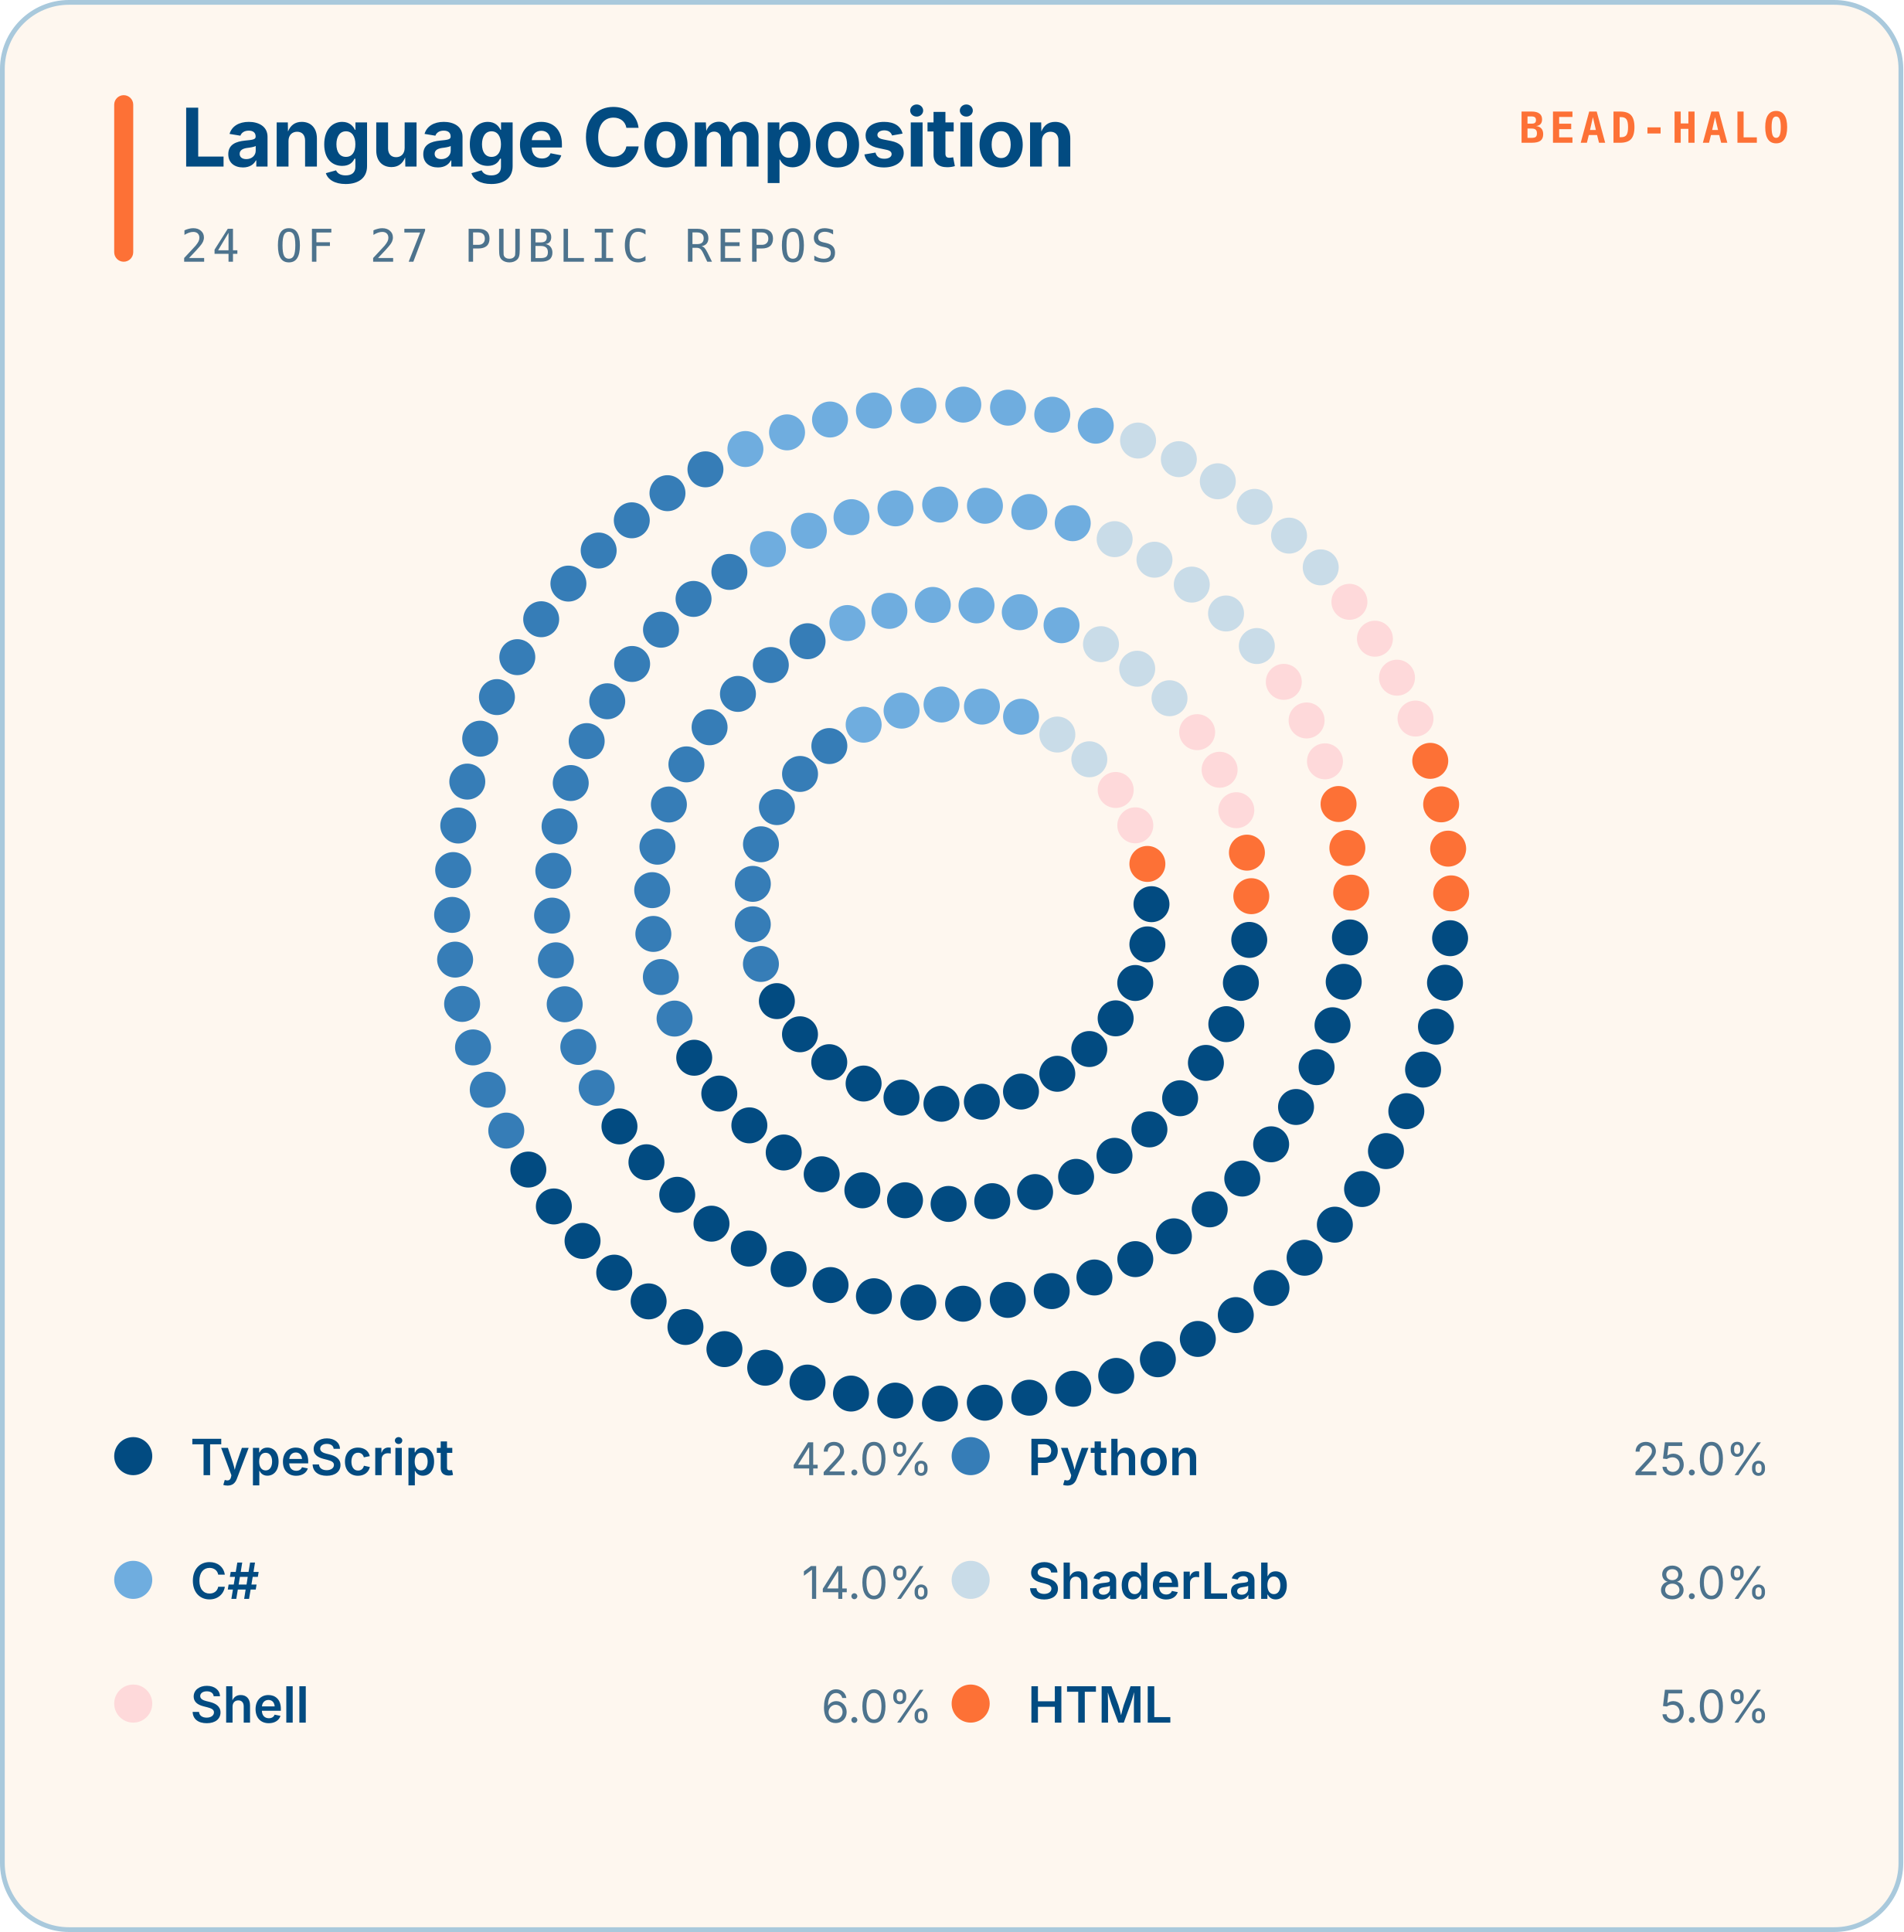
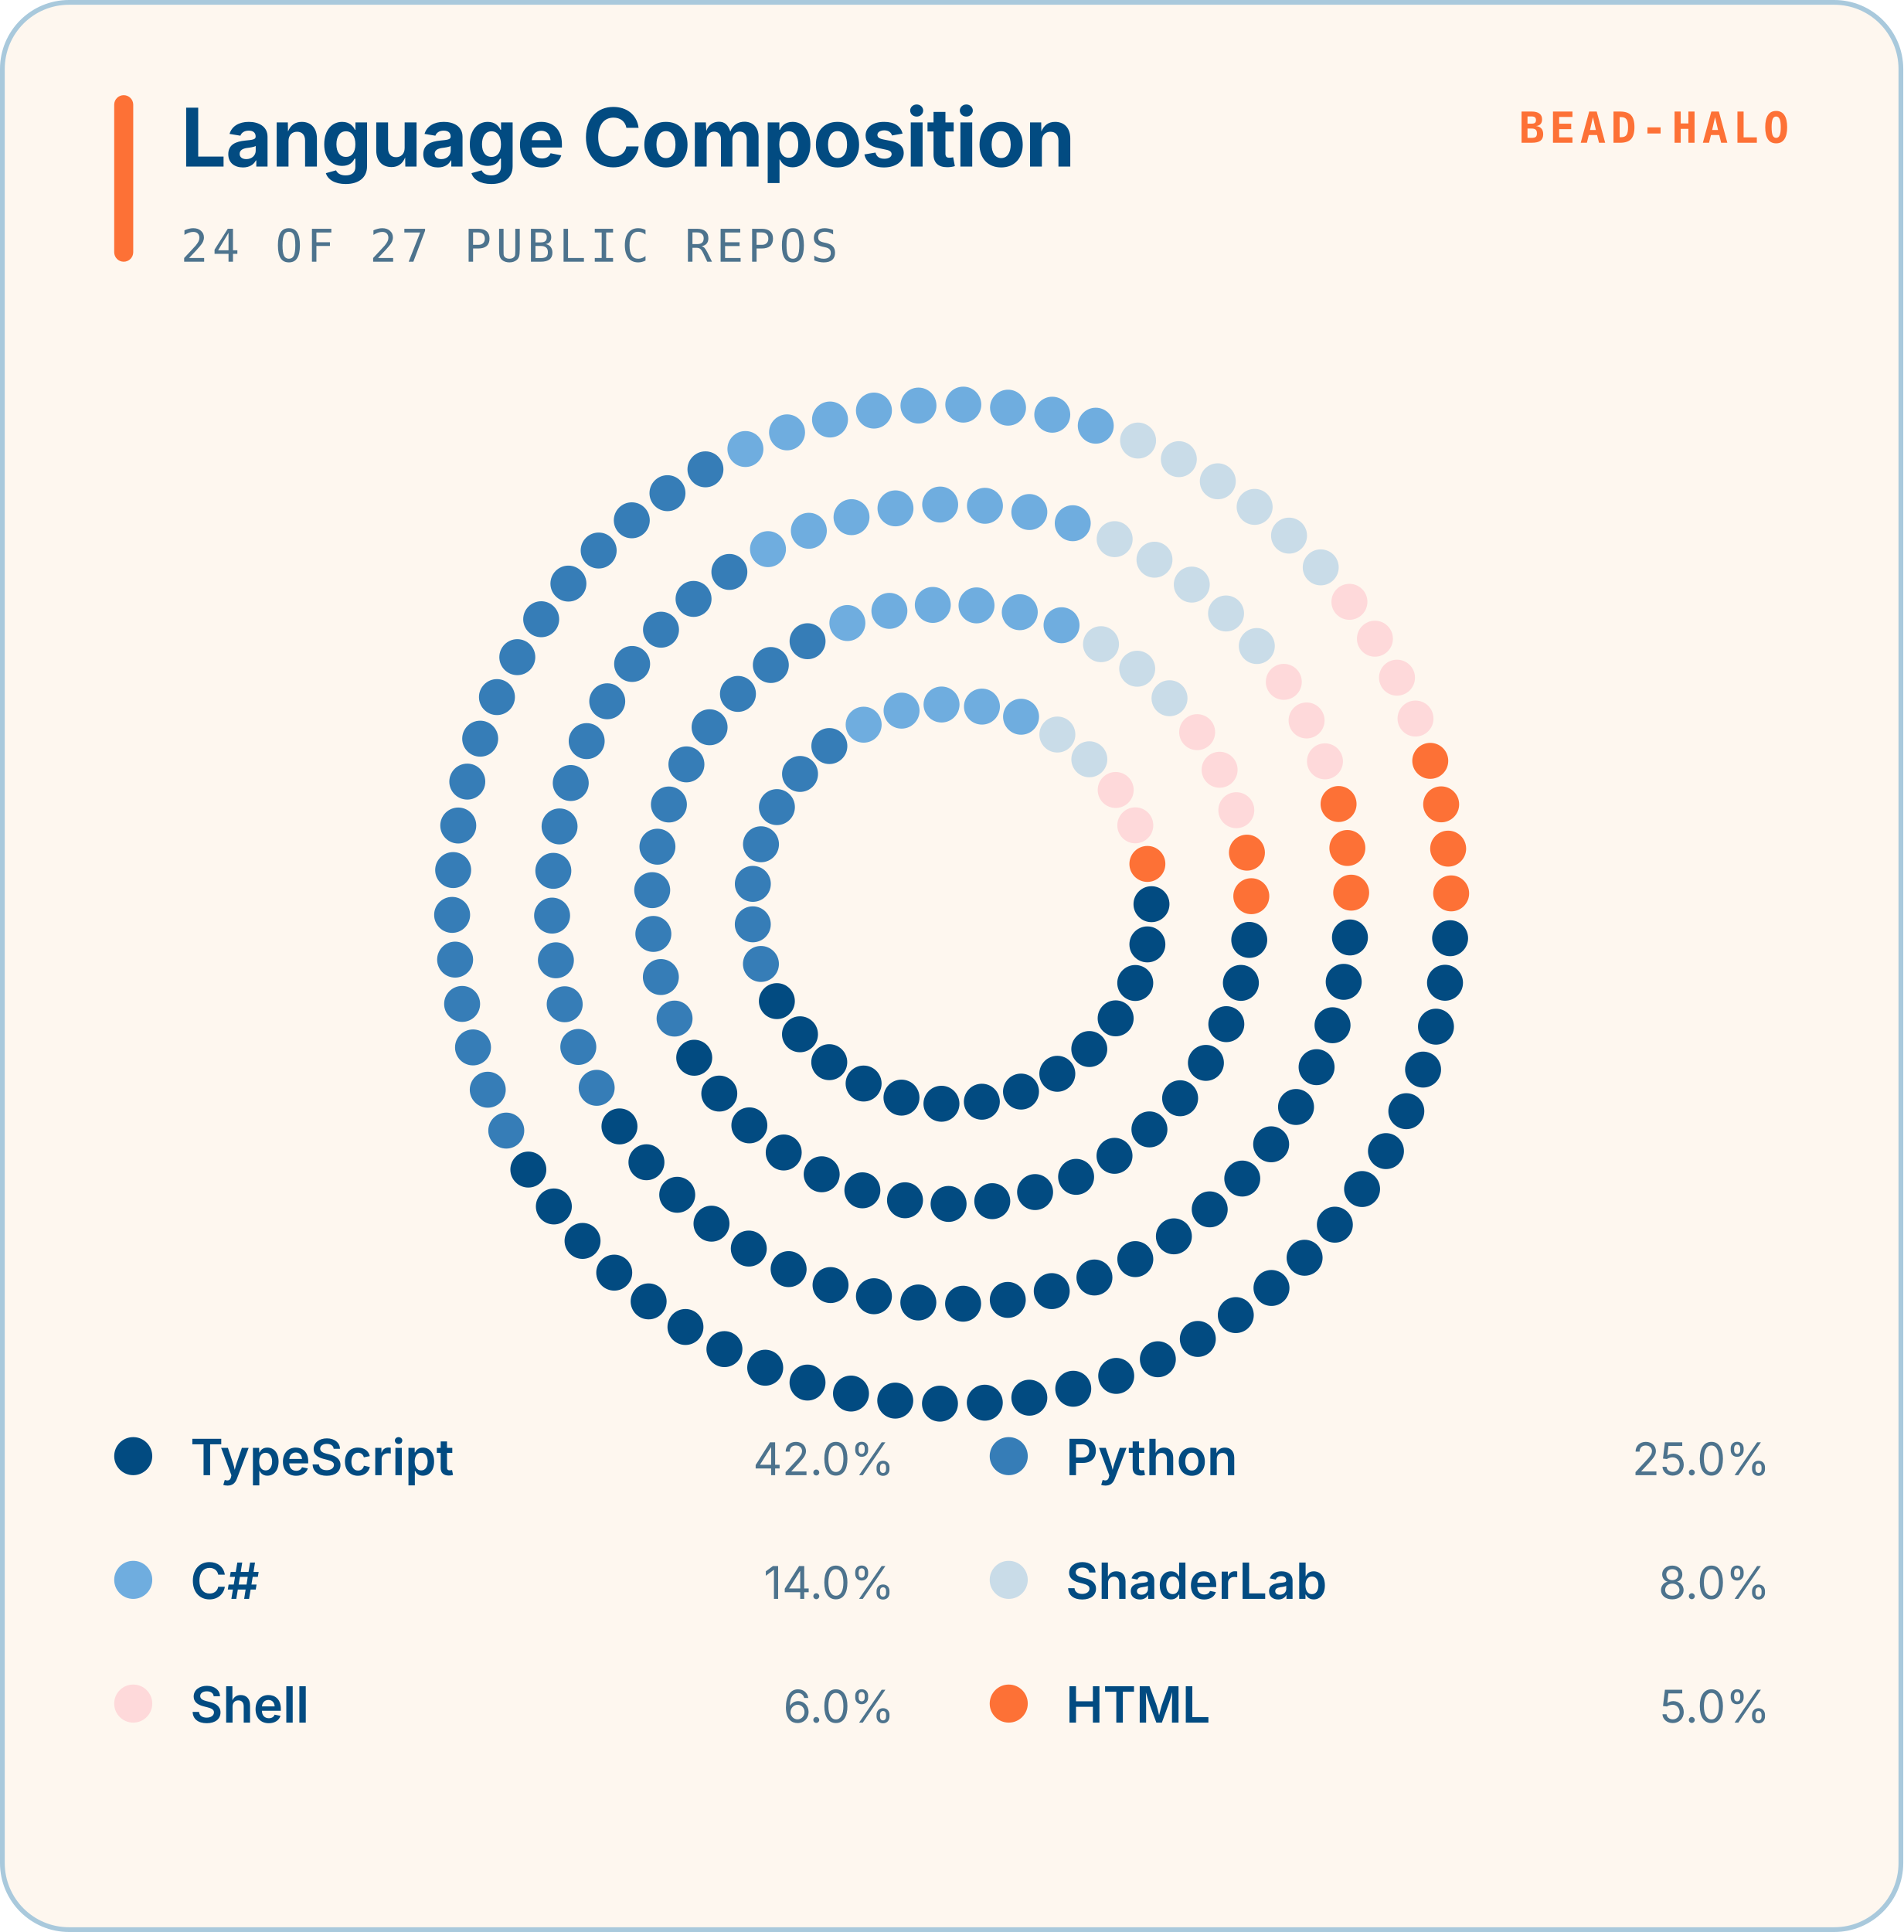
<svg xmlns="http://www.w3.org/2000/svg" role="img" aria-labelledby="title description" data-style="bead-halo" data-theme="paper" width="400" height="406" viewBox="0 0 400 406">
  <style>
    text { font-family: -apple-system, BlinkMacSystemFont, Segoe UI, sans-serif; }
    .title { fill: #024b81; font-size: 17px; font-weight: 700; letter-spacing: -0.2px; }
    .meta, .style-tag, .rank, .metric-label { font-family: ui-monospace, SFMono-Regular, Consolas, monospace; }
    .meta { fill: #4d738d; font-size: 9.5px; letter-spacing: 0.9px; }
    .style-tag { fill: #fd7136; font-size: 9px; font-weight: 700; letter-spacing: 1px; }
    .label { fill: #024b81; font-size: 12px; font-weight: 650; }
    .value { fill: #4d738d; font-size: 11px; font-variant-numeric: tabular-nums; }
    .rank { fill: #fd7136; font-size: 9px; font-weight: 700; }
    .metric { fill: #024b81; font-size: 27px; font-weight: 750; font-variant-numeric: tabular-nums; }
    .metric-label { fill: #4d738d; font-size: 7px; letter-spacing: 0.7px; }
+     .legend-rank { fill: #4d738d; font-family: ui-monospace, SFMono-Regular, Consolas, monospace; font-size: 8px; font-weight: 700; }
    .legend-label { fill: #024b81; font-size: 10.5px; font-weight: 600; }
    .legend-value { fill: #4d738d; font-size: 9.5px; font-variant-numeric: tabular-nums; }
    .axis-note { fill: #4d738d; font-family: ui-monospace, SFMono-Regular, Consolas, monospace; font-size: 9.5px; letter-spacing: 0.6px; }
    .part-label { font-size: 11px; font-weight: 700; }
+     .part-rank { font-family: ui-monospace, SFMono-Regular, Consolas, monospace; font-size: 9px; font-weight: 800; }
    .part-value { font-family: ui-monospace, SFMono-Regular, Consolas, monospace; font-size: 10px; font-variant-numeric: tabular-nums; }
    .center-label { fill: #024b81; font-size: 12px; font-weight: 700; }
    .center-value { fill: #4d738d; font-family: ui-monospace, SFMono-Regular, Consolas, monospace; font-size: 9px; }
    .node-label { font-size: 9px; font-weight: 750; }
    .empty { fill: #4d738d; font-size: 11px; }
  </style>
  <rect class="card" x="0.5" y="0.5" width="399" height="405" rx="14" fill="#fef7ef" stroke="#a9c9dc" />
  <rect x="24" y="20" width="4" height="35" rx="2" fill="#fd7136" />
  <text class="title" x="38" y="35">Language Composition</text>
  <text class="meta" x="38" y="55">24 OF 27 PUBLIC REPOS</text>
  <text class="style-tag" text-anchor="end" x="376" y="30">BEAD-HALO</text>
  <g data-role="unit-field" data-unit-share="0.5">
    <g data-role="composition-part" data-language="TypeScript" data-share="42">
      <circle data-role="bead-halo-unit" cx="242" cy="190.01" r="3.78" fill="#024b81" />
      <circle data-role="bead-halo-unit" cx="304.76" cy="197.16" r="3.78" fill="#024b81" />
      <circle data-role="bead-halo-unit" cx="283.71" cy="197" r="3.78" fill="#024b81" />
      <circle data-role="bead-halo-unit" cx="262.55" cy="197.52" r="3.78" fill="#024b81" />
      <circle data-role="bead-halo-unit" cx="303.69" cy="206.52" r="3.78" fill="#024b81" />
      <circle data-role="bead-halo-unit" cx="282.4" cy="206.33" r="3.78" fill="#024b81" />
      <circle data-role="bead-halo-unit" cx="241.14" cy="198.46" r="3.78" fill="#024b81" />
      <circle data-role="bead-halo-unit" cx="301.79" cy="215.75" r="3.78" fill="#024b81" />
      <circle data-role="bead-halo-unit" cx="260.79" cy="206.55" r="3.78" fill="#024b81" />
      <circle data-role="bead-halo-unit" cx="280.05" cy="215.45" r="3.78" fill="#024b81" />
      <circle data-role="bead-halo-unit" cx="299.08" cy="224.77" r="3.78" fill="#024b81" />
      <circle data-role="bead-halo-unit" cx="238.59" cy="206.57" r="3.78" fill="#024b81" />
      <circle data-role="bead-halo-unit" cx="257.73" cy="215.22" r="3.78" fill="#024b81" />
      <circle data-role="bead-halo-unit" cx="276.7" cy="224.26" r="3.78" fill="#024b81" />
      <circle data-role="bead-halo-unit" cx="295.56" cy="233.51" r="3.78" fill="#024b81" />
      <circle data-role="bead-halo-unit" cx="291.28" cy="241.9" r="3.78" fill="#024b81" />
      <circle data-role="bead-halo-unit" cx="272.38" cy="232.63" r="3.78" fill="#024b81" />
      <circle data-role="bead-halo-unit" cx="253.44" cy="223.36" r="3.78" fill="#024b81" />
      <circle data-role="bead-halo-unit" cx="286.26" cy="249.87" r="3.78" fill="#024b81" />
      <circle data-role="bead-halo-unit" cx="234.47" cy="214" r="3.78" fill="#024b81" />
      <circle data-role="bead-halo-unit" cx="267.15" cy="240.47" r="3.78" fill="#024b81" />
      <circle data-role="bead-halo-unit" cx="280.54" cy="257.36" r="3.78" fill="#024b81" />
      <circle data-role="bead-halo-unit" cx="248.02" cy="230.79" r="3.78" fill="#024b81" />
      <circle data-role="bead-halo-unit" cx="261.08" cy="247.67" r="3.78" fill="#024b81" />
      <circle data-role="bead-halo-unit" cx="274.18" cy="264.31" r="3.78" fill="#024b81" />
      <circle data-role="bead-halo-unit" cx="228.93" cy="220.45" r="3.78" fill="#024b81" />
      <circle data-role="bead-halo-unit" cx="241.57" cy="237.34" r="3.78" fill="#024b81" />
      <circle data-role="bead-halo-unit" cx="254.24" cy="254.14" r="3.78" fill="#024b81" />
      <circle data-role="bead-halo-unit" cx="267.22" cy="270.66" r="3.78" fill="#024b81" />
      <circle data-role="bead-halo-unit" cx="259.72" cy="276.36" r="3.78" fill="#024b81" />
      <circle data-role="bead-halo-unit" cx="246.71" cy="259.81" r="3.78" fill="#024b81" />
      <circle data-role="bead-halo-unit" cx="234.23" cy="242.89" r="3.78" fill="#024b81" />
      <circle data-role="bead-halo-unit" cx="222.21" cy="225.65" r="3.78" fill="#024b81" />
      <circle data-role="bead-halo-unit" cx="251.74" cy="281.37" r="3.78" fill="#024b81" />
      <circle data-role="bead-halo-unit" cx="238.6" cy="264.6" r="3.78" fill="#024b81" />
      <circle data-role="bead-halo-unit" cx="226.16" cy="247.31" r="3.78" fill="#024b81" />
      <circle data-role="bead-halo-unit" cx="243.34" cy="285.64" r="3.78" fill="#024b81" />
      <circle data-role="bead-halo-unit" cx="230.01" cy="268.46" r="3.78" fill="#024b81" />
      <circle data-role="bead-halo-unit" cx="214.58" cy="229.39" r="3.78" fill="#024b81" />
      <circle data-role="bead-halo-unit" cx="234.59" cy="289.14" r="3.78" fill="#024b81" />
      <circle data-role="bead-halo-unit" cx="217.54" cy="250.51" r="3.78" fill="#024b81" />
      <circle data-role="bead-halo-unit" cx="221.04" cy="271.32" r="3.78" fill="#024b81" />
      <circle data-role="bead-halo-unit" cx="225.56" cy="291.84" r="3.78" fill="#024b81" />
      <circle data-role="bead-halo-unit" cx="216.33" cy="293.72" r="3.78" fill="#024b81" />
      <circle data-role="bead-halo-unit" cx="206.35" cy="231.52" r="3.78" fill="#024b81" />
      <circle data-role="bead-halo-unit" cx="211.8" cy="273.17" r="3.78" fill="#024b81" />
      <circle data-role="bead-halo-unit" cx="208.54" cy="252.42" r="3.78" fill="#024b81" />
      <circle data-role="bead-halo-unit" cx="206.97" cy="294.77" r="3.78" fill="#024b81" />
      <circle data-role="bead-halo-unit" cx="202.41" cy="273.97" r="3.78" fill="#024b81" />
      <circle data-role="bead-halo-unit" cx="199.36" cy="253" r="3.78" fill="#024b81" />
      <circle data-role="bead-halo-unit" cx="197.55" cy="294.97" r="3.78" fill="#024b81" />
      <circle data-role="bead-halo-unit" cx="197.86" cy="231.95" r="3.78" fill="#024b81" />
      <circle data-role="bead-halo-unit" cx="193" cy="273.71" r="3.78" fill="#024b81" />
      <circle data-role="bead-halo-unit" cx="188.15" cy="294.33" r="3.78" fill="#024b81" />
      <circle data-role="bead-halo-unit" cx="190.2" cy="252.23" r="3.78" fill="#024b81" />
      <circle data-role="bead-halo-unit" cx="183.67" cy="272.4" r="3.78" fill="#024b81" />
      <circle data-role="bead-halo-unit" cx="178.85" cy="292.85" r="3.78" fill="#024b81" />
      <circle data-role="bead-halo-unit" cx="189.46" cy="230.66" r="3.78" fill="#024b81" />
      <circle data-role="bead-halo-unit" cx="169.71" cy="290.54" r="3.78" fill="#024b81" />
      <circle data-role="bead-halo-unit" cx="181.24" cy="250.14" r="3.78" fill="#024b81" />
      <circle data-role="bead-halo-unit" cx="174.55" cy="270.05" r="3.78" fill="#024b81" />
      <circle data-role="bead-halo-unit" cx="160.82" cy="287.42" r="3.78" fill="#024b81" />
      <circle data-role="bead-halo-unit" cx="165.74" cy="266.7" r="3.78" fill="#024b81" />
      <circle data-role="bead-halo-unit" cx="172.69" cy="246.77" r="3.78" fill="#024b81" />
      <circle data-role="bead-halo-unit" cx="181.5" cy="227.7" r="3.78" fill="#024b81" />
      <circle data-role="bead-halo-unit" cx="152.25" cy="283.51" r="3.78" fill="#024b81" />
      <circle data-role="bead-halo-unit" cx="157.37" cy="262.38" r="3.78" fill="#024b81" />
      <circle data-role="bead-halo-unit" cx="144.06" cy="278.86" r="3.78" fill="#024b81" />
      <circle data-role="bead-halo-unit" cx="164.71" cy="242.19" r="3.78" fill="#024b81" />
      <circle data-role="bead-halo-unit" cx="149.53" cy="257.15" r="3.78" fill="#024b81" />
      <circle data-role="bead-halo-unit" cx="136.32" cy="273.48" r="3.78" fill="#024b81" />
      <circle data-role="bead-halo-unit" cx="174.28" cy="223.21" r="3.78" fill="#024b81" />
      <circle data-role="bead-halo-unit" cx="157.49" cy="236.49" r="3.78" fill="#024b81" />
      <circle data-role="bead-halo-unit" cx="129.09" cy="267.44" r="3.78" fill="#024b81" />
      <circle data-role="bead-halo-unit" cx="142.33" cy="251.08" r="3.78" fill="#024b81" />
      <circle data-role="bead-halo-unit" cx="122.43" cy="260.77" r="3.78" fill="#024b81" />
      <circle data-role="bead-halo-unit" cx="168.13" cy="217.35" r="3.78" fill="#024b81" />
      <circle data-role="bead-halo-unit" cx="135.86" cy="244.24" r="3.78" fill="#024b81" />
      <circle data-role="bead-halo-unit" cx="151.17" cy="229.81" r="3.78" fill="#024b81" />
      <circle data-role="bead-halo-unit" cx="116.4" cy="253.53" r="3.78" fill="#024b81" />
      <circle data-role="bead-halo-unit" cx="130.19" cy="236.71" r="3.78" fill="#024b81" />
      <circle data-role="bead-halo-unit" cx="111.04" cy="245.78" r="3.78" fill="#024b81" />
      <circle data-role="bead-halo-unit" cx="145.9" cy="222.28" r="3.78" fill="#024b81" />
      <circle data-role="bead-halo-unit" cx="163.27" cy="210.38" r="3.78" fill="#024b81" />
    </g>
    <g data-role="composition-part" data-language="Python" data-share="25">
      <circle data-role="bead-halo-unit" cx="125.4" cy="228.6" r="3.78" fill="#367db7" />
      <circle data-role="bead-halo-unit" cx="106.4" cy="237.59" r="3.78" fill="#367db7" />
      <circle data-role="bead-halo-unit" cx="141.77" cy="214.05" r="3.78" fill="#367db7" />
      <circle data-role="bead-halo-unit" cx="102.51" cy="229" r="3.78" fill="#367db7" />
      <circle data-role="bead-halo-unit" cx="121.54" cy="220.01" r="3.78" fill="#367db7" />
      <circle data-role="bead-halo-unit" cx="159.92" cy="202.57" r="3.78" fill="#367db7" />
      <circle data-role="bead-halo-unit" cx="99.41" cy="220.11" r="3.78" fill="#367db7" />
      <circle data-role="bead-halo-unit" cx="118.68" cy="211.04" r="3.78" fill="#367db7" />
      <circle data-role="bead-halo-unit" cx="138.89" cy="205.32" r="3.78" fill="#367db7" />
      <circle data-role="bead-halo-unit" cx="97.12" cy="210.97" r="3.78" fill="#367db7" />
      <circle data-role="bead-halo-unit" cx="116.83" cy="201.8" r="3.78" fill="#367db7" />
      <circle data-role="bead-halo-unit" cx="95.65" cy="201.66" r="3.78" fill="#367db7" />
      <circle data-role="bead-halo-unit" cx="158.21" cy="194.24" r="3.78" fill="#367db7" />
      <circle data-role="bead-halo-unit" cx="137.31" cy="196.26" r="3.78" fill="#367db7" />
      <circle data-role="bead-halo-unit" cx="116.03" cy="192.41" r="3.78" fill="#367db7" />
      <circle data-role="bead-halo-unit" cx="95.02" cy="192.26" r="3.78" fill="#367db7" />
      <circle data-role="bead-halo-unit" cx="137.07" cy="187.06" r="3.78" fill="#367db7" />
      <circle data-role="bead-halo-unit" cx="95.24" cy="182.84" r="3.78" fill="#367db7" />
      <circle data-role="bead-halo-unit" cx="116.29" cy="183" r="3.78" fill="#367db7" />
      <circle data-role="bead-halo-unit" cx="158.22" cy="185.74" r="3.78" fill="#367db7" />
      <circle data-role="bead-halo-unit" cx="96.31" cy="173.48" r="3.78" fill="#367db7" />
      <circle data-role="bead-halo-unit" cx="138.17" cy="177.93" r="3.78" fill="#367db7" />
      <circle data-role="bead-halo-unit" cx="117.6" cy="173.67" r="3.78" fill="#367db7" />
      <circle data-role="bead-halo-unit" cx="98.21" cy="164.25" r="3.78" fill="#367db7" />
      <circle data-role="bead-halo-unit" cx="159.93" cy="177.42" r="3.78" fill="#367db7" />
      <circle data-role="bead-halo-unit" cx="119.95" cy="164.55" r="3.78" fill="#367db7" />
      <circle data-role="bead-halo-unit" cx="100.92" cy="155.23" r="3.78" fill="#367db7" />
      <circle data-role="bead-halo-unit" cx="140.58" cy="169.06" r="3.78" fill="#367db7" />
      <circle data-role="bead-halo-unit" cx="123.3" cy="155.74" r="3.78" fill="#367db7" />
      <circle data-role="bead-halo-unit" cx="104.44" cy="146.49" r="3.78" fill="#367db7" />
      <circle data-role="bead-halo-unit" cx="144.26" cy="160.63" r="3.78" fill="#367db7" />
      <circle data-role="bead-halo-unit" cx="163.28" cy="169.61" r="3.78" fill="#367db7" />
      <circle data-role="bead-halo-unit" cx="108.72" cy="138.1" r="3.78" fill="#367db7" />
      <circle data-role="bead-halo-unit" cx="127.62" cy="147.37" r="3.78" fill="#367db7" />
      <circle data-role="bead-halo-unit" cx="113.74" cy="130.13" r="3.78" fill="#367db7" />
      <circle data-role="bead-halo-unit" cx="149.13" cy="152.83" r="3.78" fill="#367db7" />
      <circle data-role="bead-halo-unit" cx="132.85" cy="139.53" r="3.78" fill="#367db7" />
      <circle data-role="bead-halo-unit" cx="119.46" cy="122.64" r="3.78" fill="#367db7" />
      <circle data-role="bead-halo-unit" cx="168.14" cy="162.64" r="3.78" fill="#367db7" />
      <circle data-role="bead-halo-unit" cx="138.92" cy="132.33" r="3.78" fill="#367db7" />
      <circle data-role="bead-halo-unit" cx="155.09" cy="145.82" r="3.78" fill="#367db7" />
      <circle data-role="bead-halo-unit" cx="125.82" cy="115.69" r="3.78" fill="#367db7" />
      <circle data-role="bead-halo-unit" cx="145.76" cy="125.86" r="3.78" fill="#367db7" />
      <circle data-role="bead-halo-unit" cx="132.78" cy="109.34" r="3.78" fill="#367db7" />
      <circle data-role="bead-halo-unit" cx="174.3" cy="156.78" r="3.78" fill="#367db7" />
      <circle data-role="bead-halo-unit" cx="162" cy="139.75" r="3.78" fill="#367db7" />
      <circle data-role="bead-halo-unit" cx="140.28" cy="103.64" r="3.78" fill="#367db7" />
      <circle data-role="bead-halo-unit" cx="153.29" cy="120.19" r="3.78" fill="#367db7" />
      <circle data-role="bead-halo-unit" cx="148.26" cy="98.63" r="3.78" fill="#367db7" />
      <circle data-role="bead-halo-unit" cx="169.72" cy="134.75" r="3.78" fill="#367db7" />
    </g>
    <g data-role="composition-part" data-language="C#" data-share="14">
      <circle data-role="bead-halo-unit" cx="161.4" cy="115.4" r="3.78" fill="#6faddf" />
      <circle data-role="bead-halo-unit" cx="181.51" cy="152.29" r="3.78" fill="#6faddf" />
      <circle data-role="bead-halo-unit" cx="156.66" cy="94.36" r="3.78" fill="#6faddf" />
      <circle data-role="bead-halo-unit" cx="169.99" cy="111.54" r="3.78" fill="#6faddf" />
      <circle data-role="bead-halo-unit" cx="178.09" cy="130.93" r="3.78" fill="#6faddf" />
      <circle data-role="bead-halo-unit" cx="165.41" cy="90.86" r="3.78" fill="#6faddf" />
      <circle data-role="bead-halo-unit" cx="189.48" cy="149.34" r="3.78" fill="#6faddf" />
      <circle data-role="bead-halo-unit" cx="178.96" cy="108.68" r="3.78" fill="#6faddf" />
      <circle data-role="bead-halo-unit" cx="174.44" cy="88.16" r="3.78" fill="#6faddf" />
      <circle data-role="bead-halo-unit" cx="186.92" cy="128.37" r="3.78" fill="#6faddf" />
      <circle data-role="bead-halo-unit" cx="183.67" cy="86.28" r="3.78" fill="#6faddf" />
      <circle data-role="bead-halo-unit" cx="188.2" cy="106.83" r="3.78" fill="#6faddf" />
      <circle data-role="bead-halo-unit" cx="193.03" cy="85.23" r="3.78" fill="#6faddf" />
      <circle data-role="bead-halo-unit" cx="196.04" cy="127.12" r="3.78" fill="#6faddf" />
      <circle data-role="bead-halo-unit" cx="197.88" cy="148.05" r="3.78" fill="#6faddf" />
      <circle data-role="bead-halo-unit" cx="197.59" cy="106.03" r="3.78" fill="#6faddf" />
      <circle data-role="bead-halo-unit" cx="202.45" cy="85.03" r="3.78" fill="#6faddf" />
      <circle data-role="bead-halo-unit" cx="205.23" cy="127.22" r="3.78" fill="#6faddf" />
      <circle data-role="bead-halo-unit" cx="207" cy="106.29" r="3.78" fill="#6faddf" />
      <circle data-role="bead-halo-unit" cx="211.85" cy="85.67" r="3.78" fill="#6faddf" />
      <circle data-role="bead-halo-unit" cx="206.37" cy="148.49" r="3.78" fill="#6faddf" />
      <circle data-role="bead-halo-unit" cx="216.33" cy="107.6" r="3.78" fill="#6faddf" />
      <circle data-role="bead-halo-unit" cx="221.15" cy="87.15" r="3.78" fill="#6faddf" />
      <circle data-role="bead-halo-unit" cx="214.32" cy="128.65" r="3.78" fill="#6faddf" />
      <circle data-role="bead-halo-unit" cx="230.29" cy="89.46" r="3.78" fill="#6faddf" />
      <circle data-role="bead-halo-unit" cx="225.45" cy="109.95" r="3.78" fill="#6faddf" />
      <circle data-role="bead-halo-unit" cx="214.59" cy="150.62" r="3.78" fill="#6faddf" />
      <circle data-role="bead-halo-unit" cx="223.1" cy="131.39" r="3.78" fill="#6faddf" />
    </g>
    <g data-role="composition-part" data-language="ShaderLab" data-share="8">
      <circle data-role="bead-halo-unit" cx="239.18" cy="92.58" r="3.78" fill="#c9dce8" />
      <circle data-role="bead-halo-unit" cx="234.26" cy="113.3" r="3.78" fill="#c9dce8" />
      <circle data-role="bead-halo-unit" cx="247.75" cy="96.49" r="3.78" fill="#c9dce8" />
      <circle data-role="bead-halo-unit" cx="231.39" cy="135.37" r="3.78" fill="#c9dce8" />
      <circle data-role="bead-halo-unit" cx="242.63" cy="117.62" r="3.78" fill="#c9dce8" />
      <circle data-role="bead-halo-unit" cx="222.22" cy="154.36" r="3.78" fill="#c9dce8" />
      <circle data-role="bead-halo-unit" cx="255.94" cy="101.14" r="3.78" fill="#c9dce8" />
      <circle data-role="bead-halo-unit" cx="250.47" cy="122.85" r="3.78" fill="#c9dce8" />
      <circle data-role="bead-halo-unit" cx="263.68" cy="106.52" r="3.78" fill="#c9dce8" />
      <circle data-role="bead-halo-unit" cx="239" cy="140.53" r="3.78" fill="#c9dce8" />
      <circle data-role="bead-halo-unit" cx="270.91" cy="112.56" r="3.78" fill="#c9dce8" />
      <circle data-role="bead-halo-unit" cx="257.67" cy="128.92" r="3.78" fill="#c9dce8" />
      <circle data-role="bead-halo-unit" cx="228.94" cy="159.56" r="3.78" fill="#c9dce8" />
      <circle data-role="bead-halo-unit" cx="245.79" cy="146.73" r="3.78" fill="#c9dce8" />
      <circle data-role="bead-halo-unit" cx="277.57" cy="119.23" r="3.78" fill="#c9dce8" />
      <circle data-role="bead-halo-unit" cx="264.14" cy="135.76" r="3.78" fill="#c9dce8" />
    </g>
    <g data-role="composition-part" data-language="Shell" data-share="6">
      <circle data-role="bead-halo-unit" cx="283.6" cy="126.47" r="3.78" fill="#fed9da" />
      <circle data-role="bead-halo-unit" cx="251.6" cy="153.86" r="3.78" fill="#fed9da" />
      <circle data-role="bead-halo-unit" cx="234.48" cy="166.01" r="3.78" fill="#fed9da" />
      <circle data-role="bead-halo-unit" cx="269.81" cy="143.29" r="3.78" fill="#fed9da" />
      <circle data-role="bead-halo-unit" cx="288.96" cy="134.22" r="3.78" fill="#fed9da" />
      <circle data-role="bead-halo-unit" cx="274.6" cy="151.4" r="3.78" fill="#fed9da" />
      <circle data-role="bead-halo-unit" cx="293.6" cy="142.41" r="3.78" fill="#fed9da" />
      <circle data-role="bead-halo-unit" cx="256.32" cy="161.76" r="3.78" fill="#fed9da" />
      <circle data-role="bead-halo-unit" cx="238.6" cy="173.44" r="3.78" fill="#fed9da" />
      <circle data-role="bead-halo-unit" cx="297.49" cy="151" r="3.78" fill="#fed9da" />
      <circle data-role="bead-halo-unit" cx="278.46" cy="159.99" r="3.78" fill="#fed9da" />
      <circle data-role="bead-halo-unit" cx="259.83" cy="170.26" r="3.78" fill="#fed9da" />
    </g>
    <g data-role="composition-part" data-language="HTML" data-share="5">
      <circle data-role="bead-halo-unit" cx="300.59" cy="159.89" r="3.78" fill="#fd7136" />
      <circle data-role="bead-halo-unit" cx="281.32" cy="168.96" r="3.78" fill="#fd7136" />
      <circle data-role="bead-halo-unit" cx="241.14" cy="181.55" r="3.78" fill="#fd7136" />
      <circle data-role="bead-halo-unit" cx="302.88" cy="169.03" r="3.78" fill="#fd7136" />
      <circle data-role="bead-halo-unit" cx="262.06" cy="179.18" r="3.78" fill="#fd7136" />
      <circle data-role="bead-halo-unit" cx="283.17" cy="178.2" r="3.78" fill="#fd7136" />
      <circle data-role="bead-halo-unit" cx="304.35" cy="178.34" r="3.78" fill="#fd7136" />
      <circle data-role="bead-halo-unit" cx="283.97" cy="187.59" r="3.78" fill="#fd7136" />
      <circle data-role="bead-halo-unit" cx="262.98" cy="188.33" r="3.78" fill="#fd7136" />
      <circle data-role="bead-halo-unit" cx="304.98" cy="187.74" r="3.78" fill="#fd7136" />
    </g>
  </g>
  <g data-role="legend" data-columns="2">
    <circle cx="28" cy="306" r="4" fill="#024b81" />
    <text class="legend-label" x="40" y="310">TypeScript</text>
-     <text class="legend-value" text-anchor="end" x="196" y="310">42.0%</text>
-     <circle cx="204" cy="306" r="4" fill="#367db7" />
-     <text class="legend-label" x="216" y="310">Python</text>
+     <text class="legend-value" text-anchor="end" x="188" y="310">42.0%</text>
+     <circle cx="212" cy="306" r="4" fill="#367db7" />
+     <text class="legend-label" x="224" y="310">Python</text>
    <text class="legend-value" text-anchor="end" x="372" y="310">25.0%</text>
    <circle cx="28" cy="332" r="4" fill="#6faddf" />
    <text class="legend-label" x="40" y="336">C#</text>
-     <text class="legend-value" text-anchor="end" x="196" y="336">14.0%</text>
-     <circle cx="204" cy="332" r="4" fill="#c9dce8" />
-     <text class="legend-label" x="216" y="336">ShaderLab</text>
+     <text class="legend-value" text-anchor="end" x="188" y="336">14.0%</text>
+     <circle cx="212" cy="332" r="4" fill="#c9dce8" />
+     <text class="legend-label" x="224" y="336">ShaderLab</text>
    <text class="legend-value" text-anchor="end" x="372" y="336">8.0%</text>
    <circle cx="28" cy="358" r="4" fill="#fed9da" />
    <text class="legend-label" x="40" y="362">Shell</text>
-     <text class="legend-value" text-anchor="end" x="196" y="362">6.0%</text>
-     <circle cx="204" cy="358" r="4" fill="#fd7136" />
-     <text class="legend-label" x="216" y="362">HTML</text>
+     <text class="legend-value" text-anchor="end" x="188" y="362">6.0%</text>
+     <circle cx="212" cy="358" r="4" fill="#fd7136" />
+     <text class="legend-label" x="224" y="362">HTML</text>
    <text class="legend-value" text-anchor="end" x="372" y="362">5.0%</text>
  </g>
</svg>
